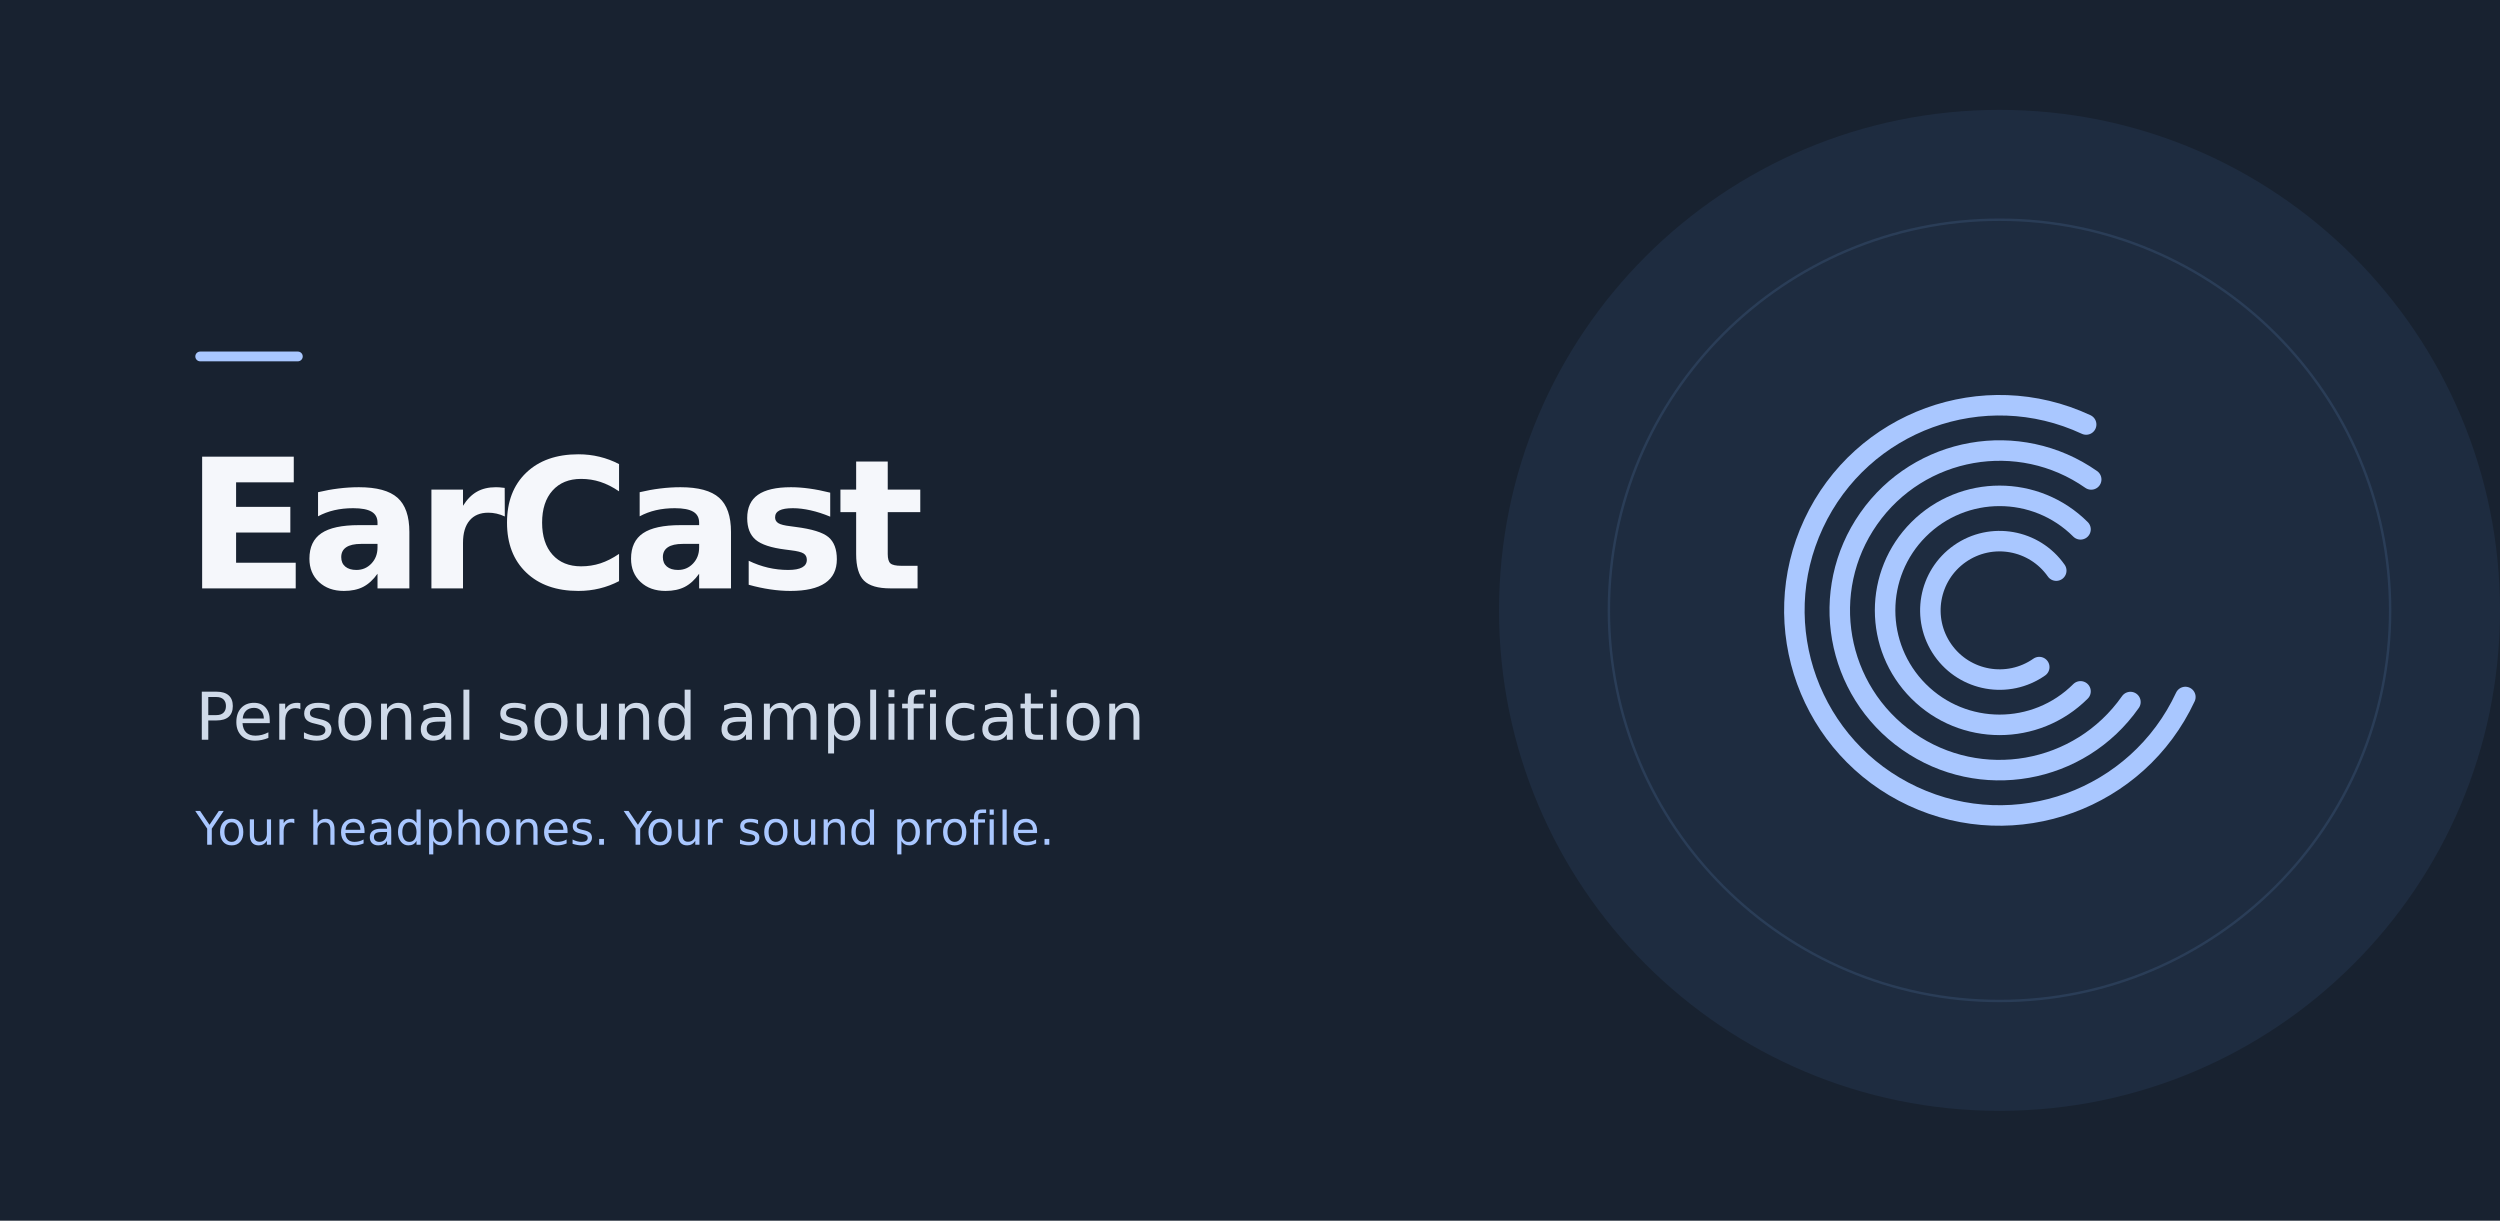
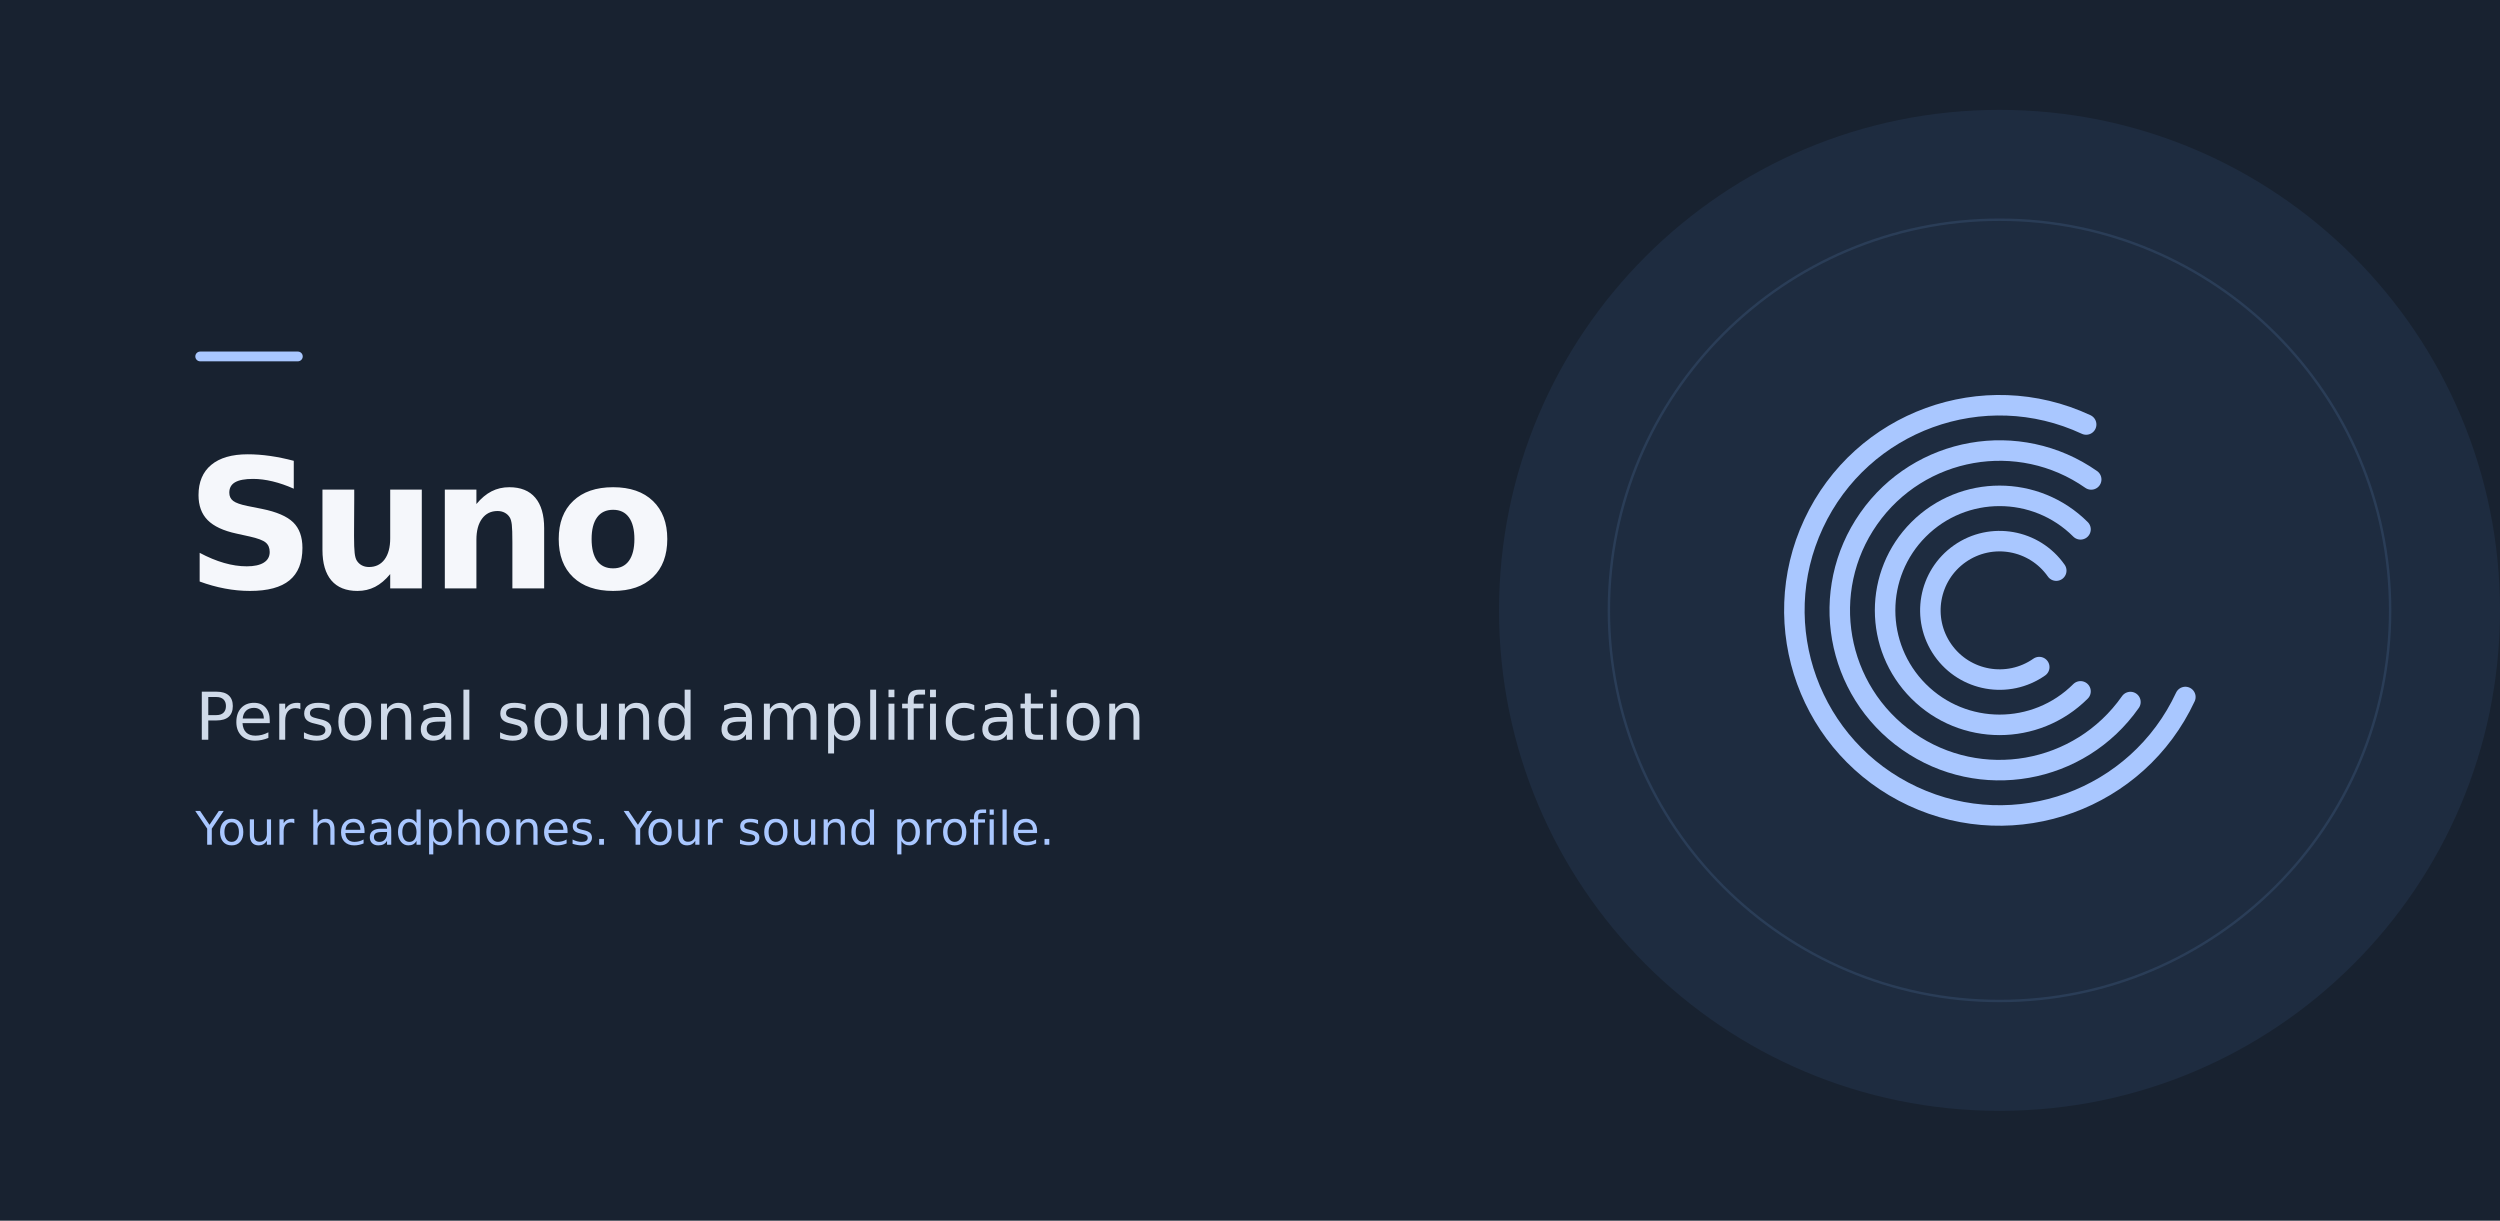
<svg xmlns="http://www.w3.org/2000/svg" width="1024" height="500" viewBox="0 0 1024 500">
  <rect width="1024" height="500" fill="#182230" />
  <circle cx="819" cy="250" r="205" fill="#1e2c40" />
  <circle cx="819" cy="250" r="160" fill="none" stroke="#2a3d57" />
  <g transform="translate(630 61) scale(3.5)" fill="none" stroke="#a9c7ff" stroke-width="2.4" stroke-linecap="round">
    <path d="M64.14,32.25 A24,24 0,1 0,75.75 64.14" />
    <path d="M64.73,38.68 A18.7,18.7 0,1 0,69.32 64.73" />
    <path d="M63.48,44.52 A13.4,13.4 0,1 0,63.48 63.48" />
    <path d="M60.64,49.35 A8.1,8.1 0,1 0,58.65 60.64" />
  </g>
  <rect x="80" y="144" width="44" height="4" rx="2" fill="#a9c7ff" />
-   <text x="76" y="241" font-family="DejaVu Sans, sans-serif" font-size="74" font-weight="600" letter-spacing="-3" fill="#f5f7fb">EarCast</text>
+   <text x="76" y="241" font-family="DejaVu Sans, sans-serif" font-size="74" font-weight="600" letter-spacing="-3" fill="#f5f7fb">Suno</text>
  <text x="80" y="303" font-family="DejaVu Sans, sans-serif" font-size="27" fill="#cfdae9">Personal sound amplification</text>
  <text x="80" y="346" font-family="DejaVu Sans, sans-serif" font-size="19" fill="#a9c7ff">Your headphones. Your sound profile.</text>
</svg>
